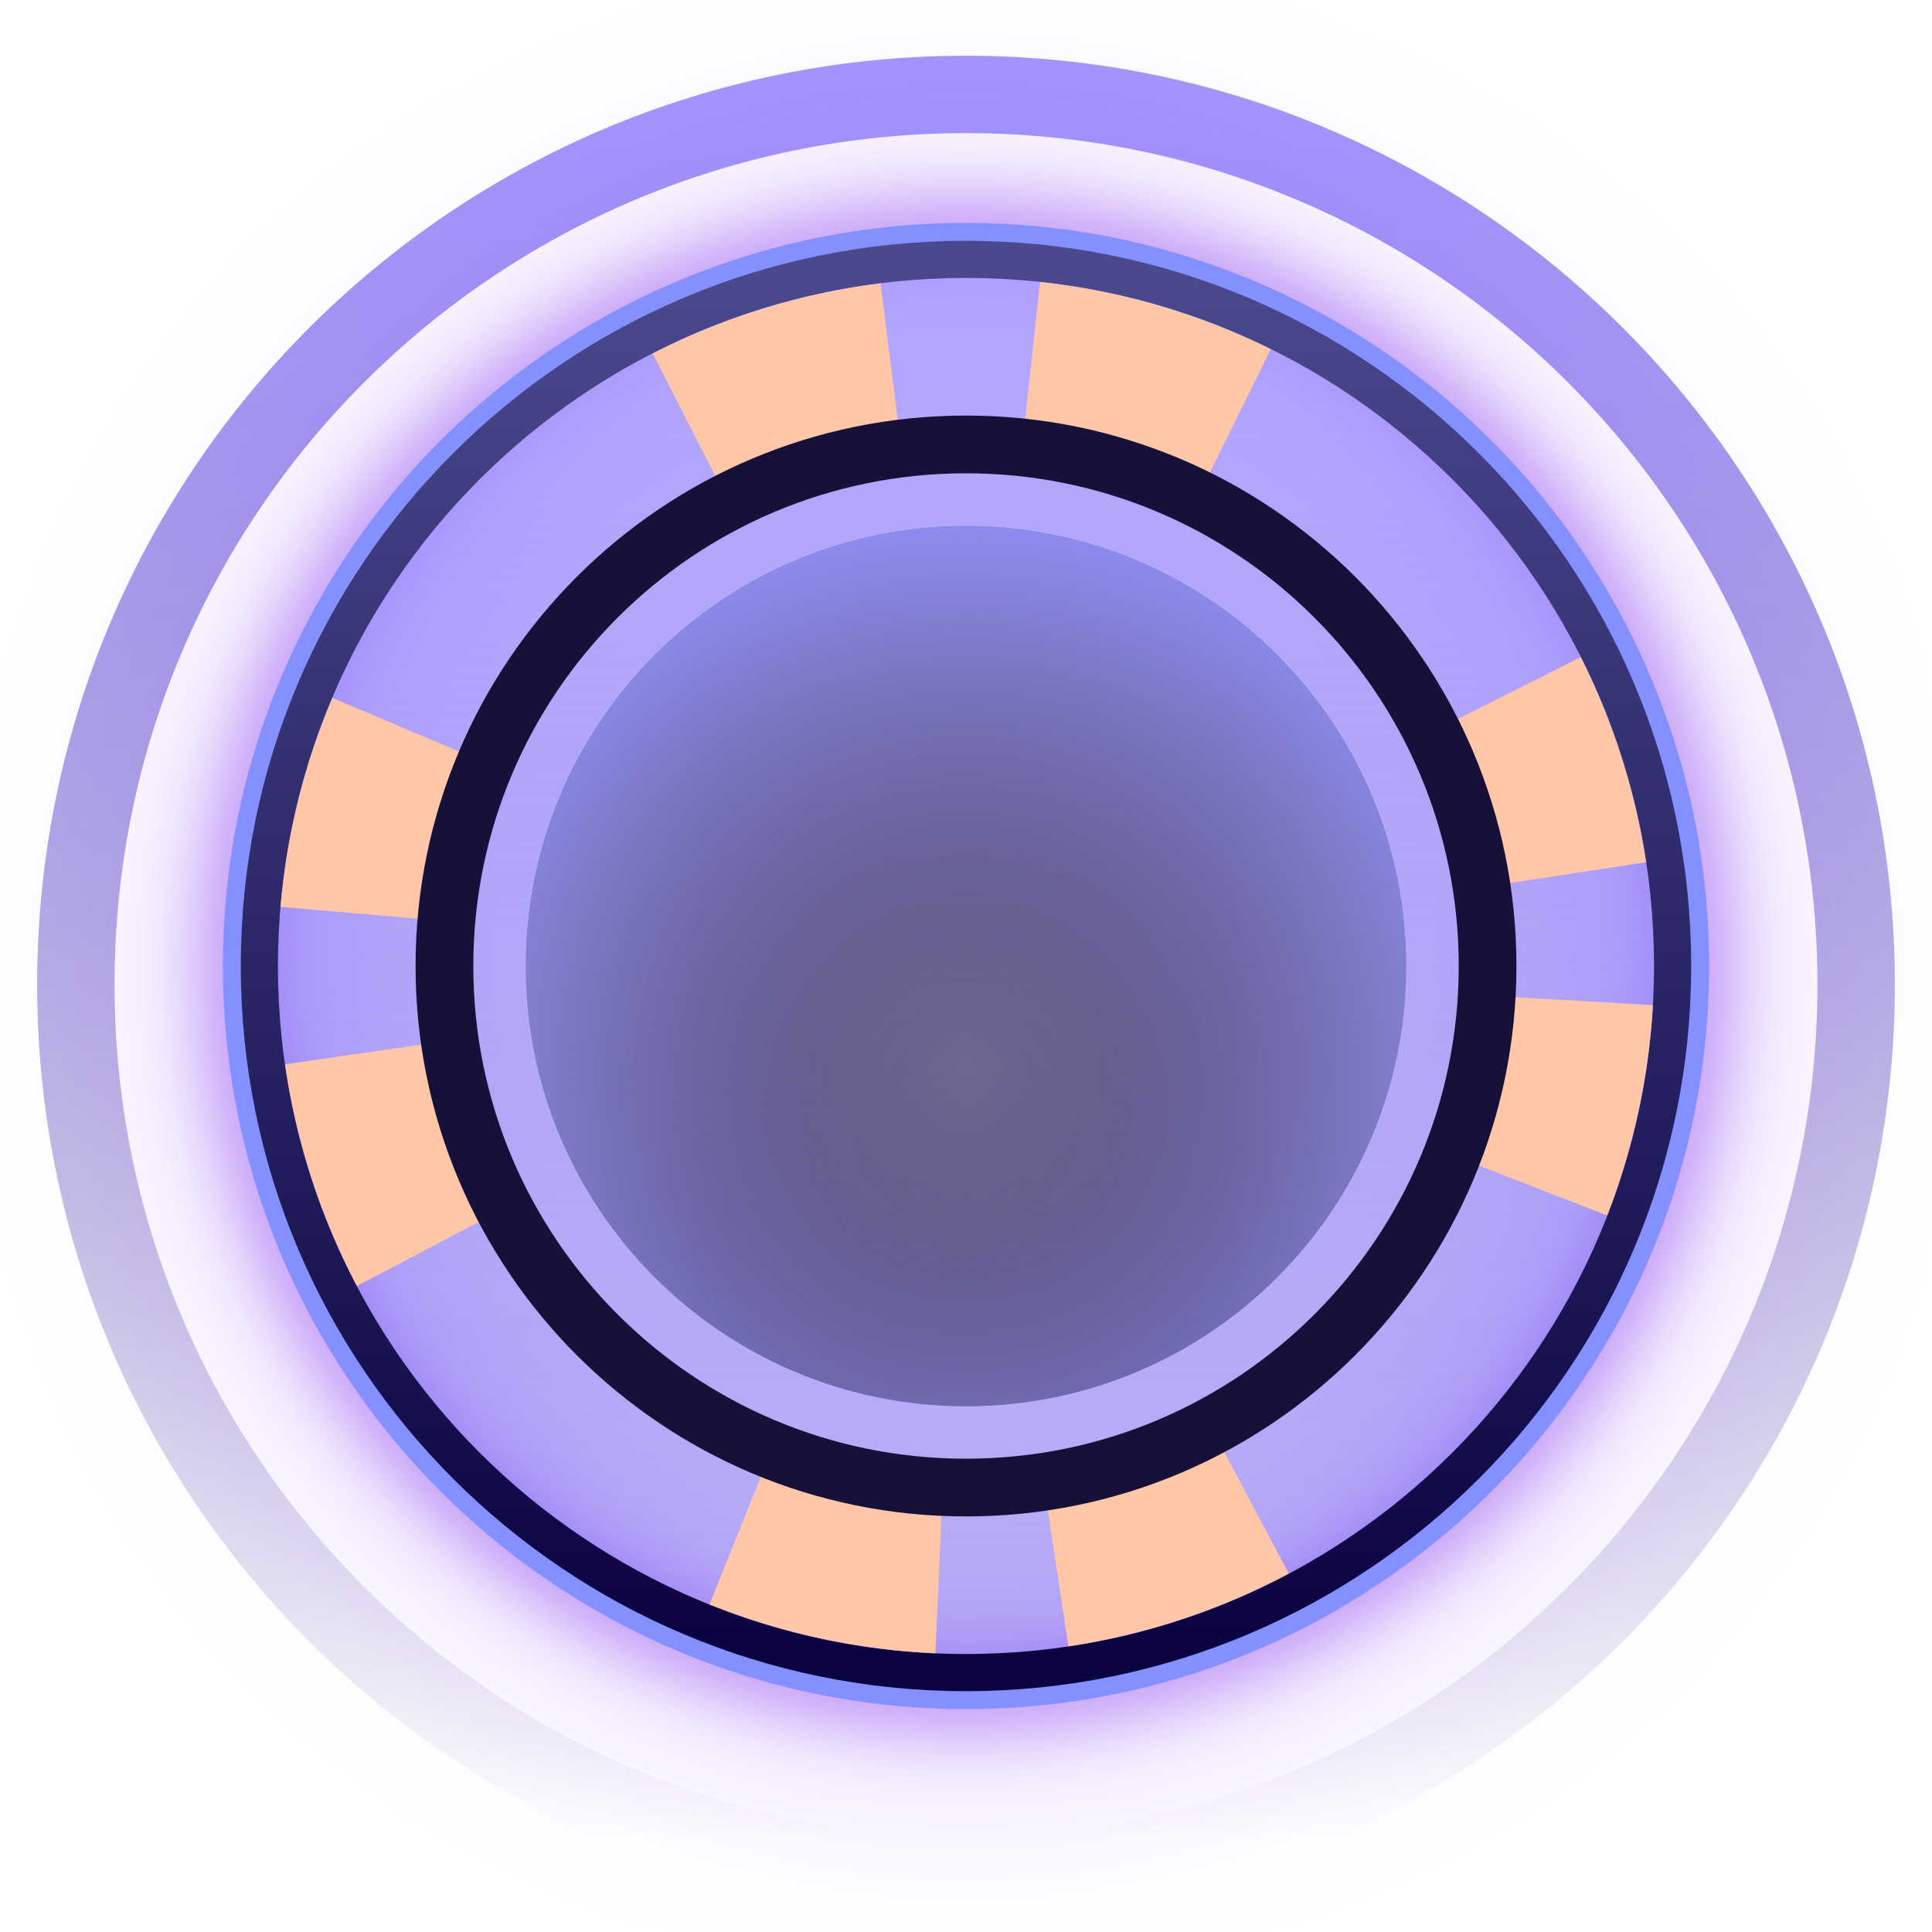
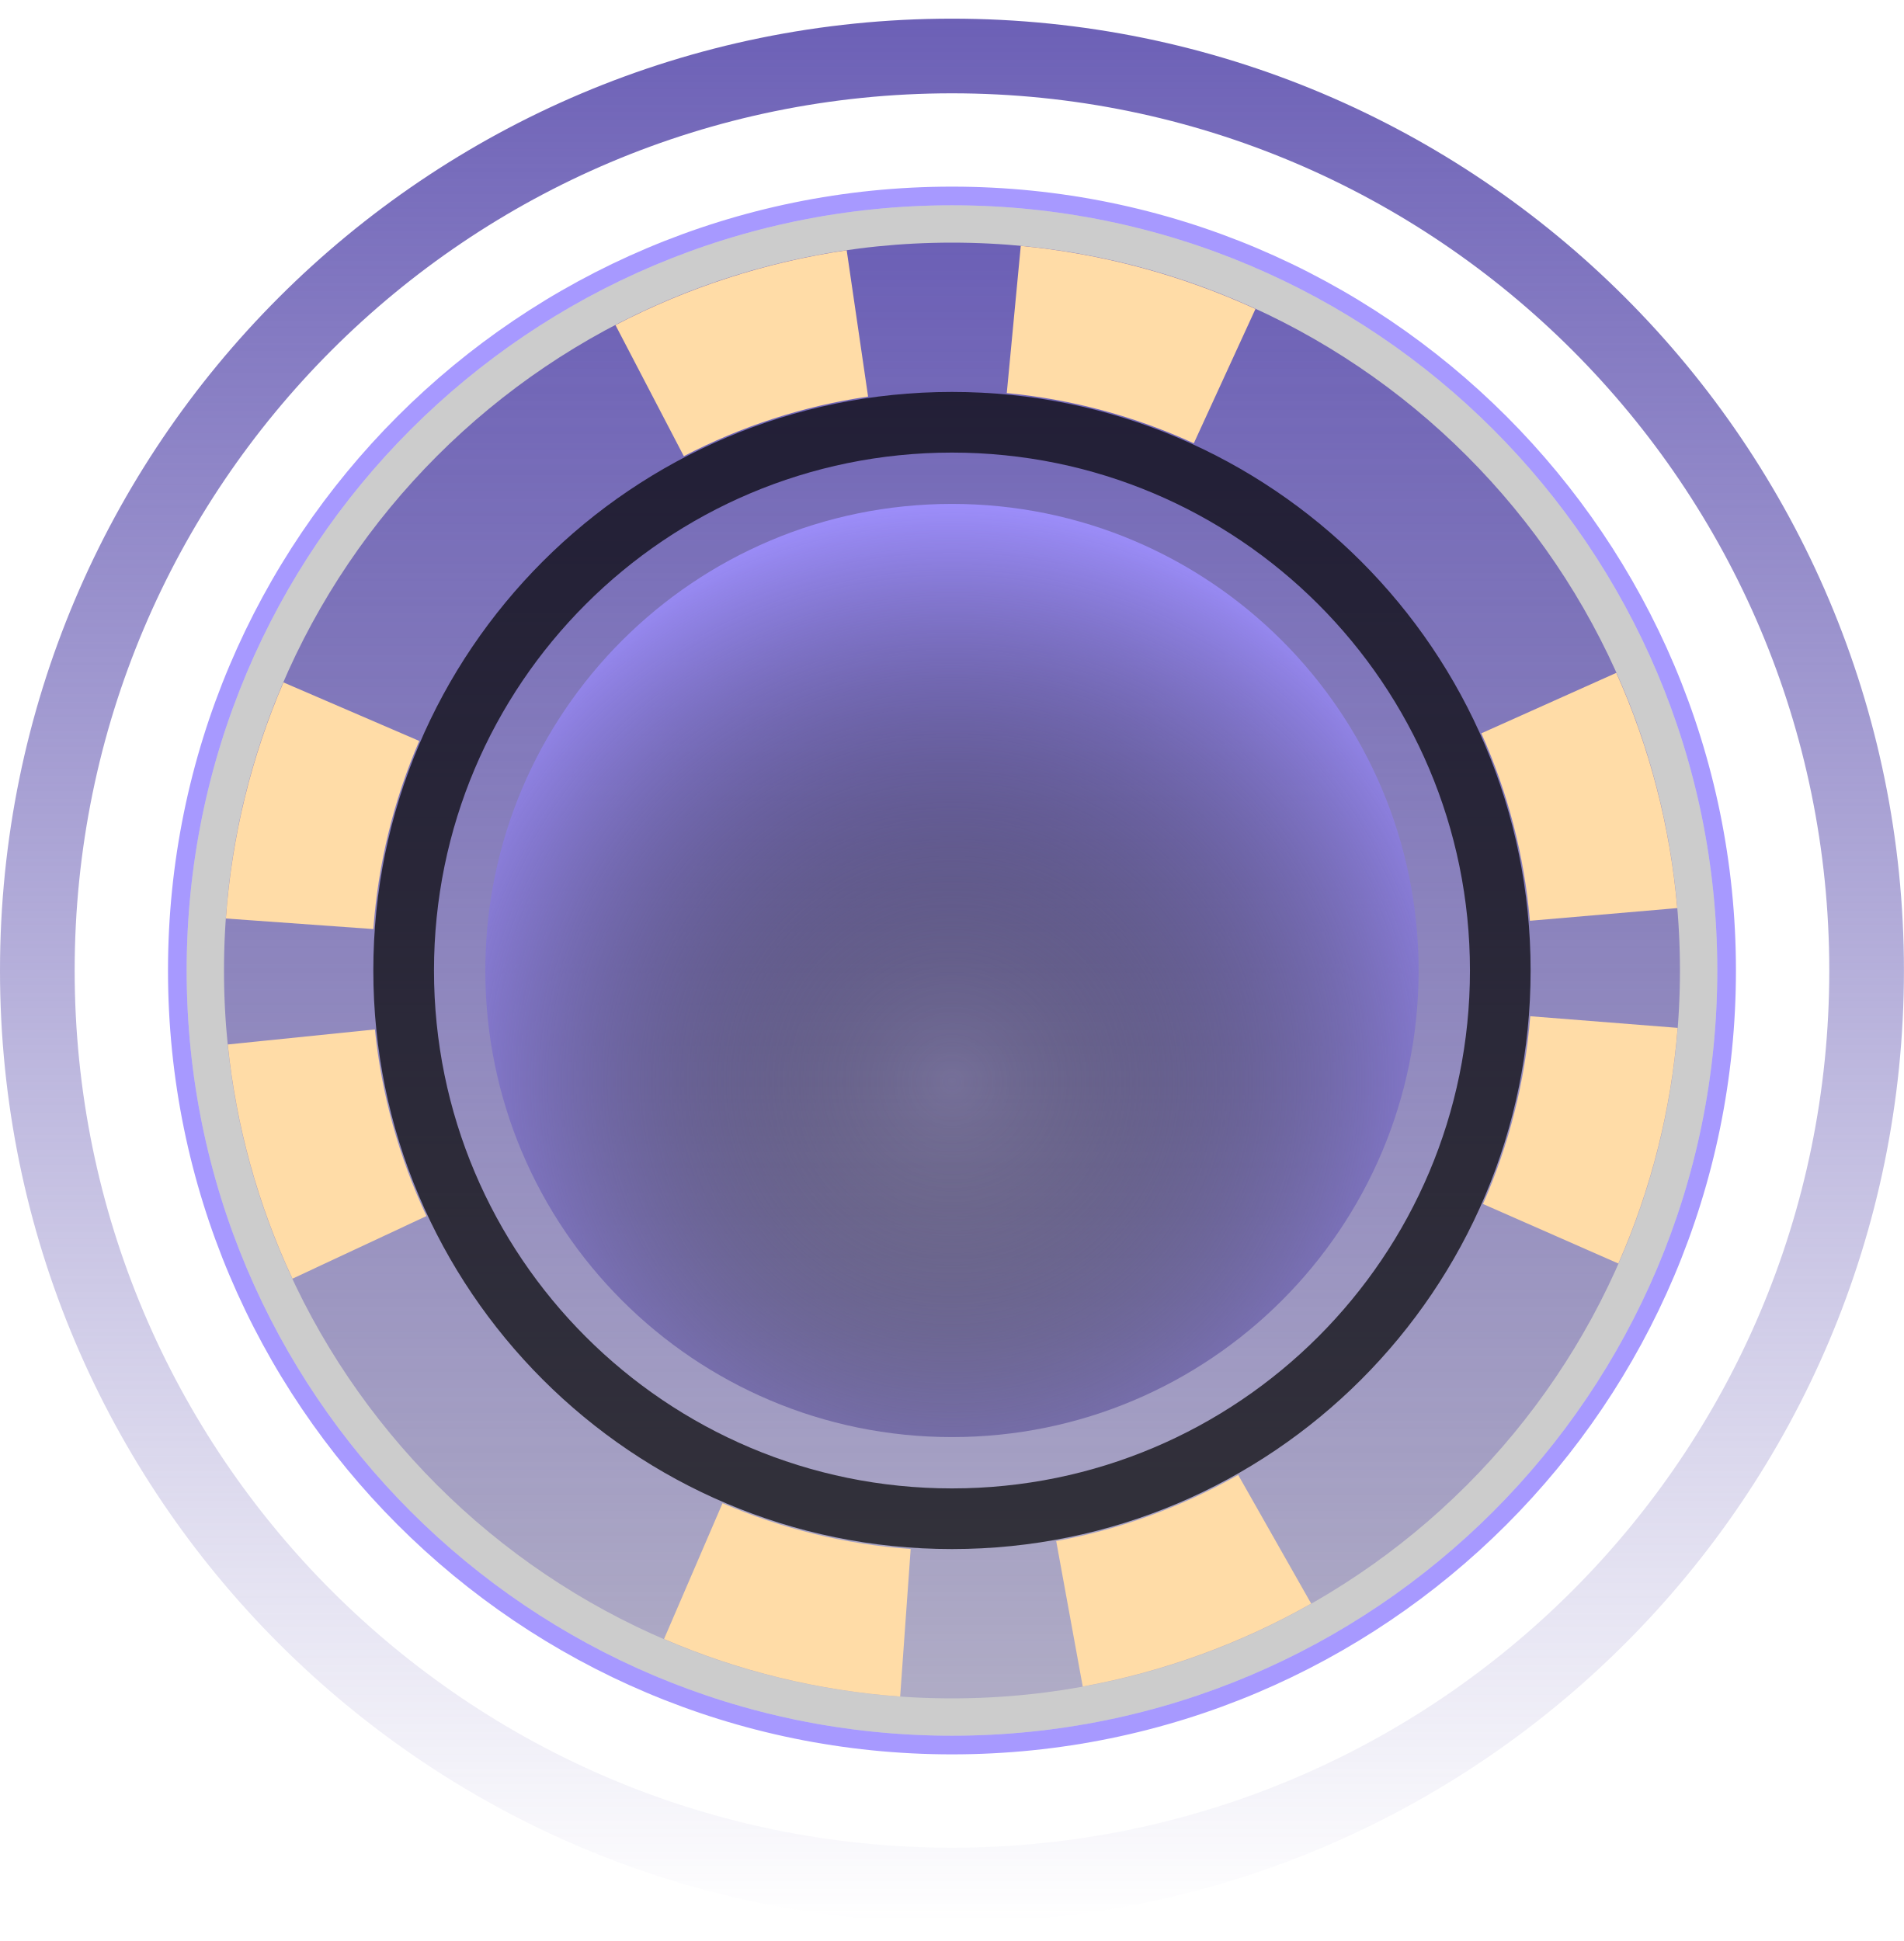
- <svg xmlns="http://www.w3.org/2000/svg" width="52" height="52" viewBox="0 0 52 52" fill="none">
-   <path fill-rule="evenodd" clip-rule="evenodd" d="M26 51.5C12.193 51.5 1 40.307 1 26.5C1 12.693 12.193 1.5 26 1.5C39.807 1.5 51 12.693 51 26.5C51 40.307 39.807 51.5 26 51.5ZM26 3.583C13.344 3.583 3.083 13.844 3.083 26.5C3.083 39.157 13.344 49.417 26 49.417C38.657 49.417 48.917 39.157 48.917 26.5C48.917 13.844 38.657 3.583 26 3.583Z" fill="url(#paint0_linear_3396_384909)" />
-   <g filter="url(#filter0_dd_3396_384909)">
-     <path fill-rule="evenodd" clip-rule="evenodd" d="M45.515 30.398C45.838 28.955 46.001 27.48 46 26C46.001 24.519 45.839 23.043 45.515 21.598C44.679 17.909 42.816 14.532 40.14 11.857C37.465 9.183 34.088 7.32 30.398 6.485C27.502 5.838 24.498 5.838 21.602 6.485C17.912 7.319 14.534 9.182 11.858 11.856C9.183 14.531 7.32 17.909 6.485 21.598C5.838 24.496 5.838 27.501 6.485 30.398C6.985 32.629 7.868 34.756 9.094 36.686C10.681 39.195 12.805 41.319 15.314 42.906C17.244 44.132 19.371 45.015 21.602 45.515C24.498 46.162 27.502 46.162 30.398 45.515C32.629 45.015 34.756 44.132 36.686 42.906C39.195 41.319 41.319 39.195 42.906 36.686C44.132 34.756 45.015 32.629 45.515 30.398ZM44.792 30.235C45.103 28.845 45.26 27.425 45.259 26C45.26 24.574 45.103 23.153 44.792 21.761C43.987 18.209 42.193 14.957 39.617 12.381C37.041 9.806 33.788 8.012 30.235 7.208C27.446 6.585 24.554 6.585 21.764 7.208C18.211 8.011 14.958 9.805 12.382 12.38C9.806 14.956 8.012 18.209 7.208 21.761C6.585 24.552 6.585 27.445 7.208 30.235C7.689 32.384 8.539 34.432 9.72 36.29C11.248 38.706 13.294 40.752 15.71 42.28C17.568 43.461 19.616 44.311 21.764 44.792C24.554 45.415 27.446 45.415 30.235 44.792C32.383 44.311 34.432 43.461 36.29 42.28C38.706 40.752 40.752 38.706 42.28 36.29C43.46 34.432 44.31 32.384 44.792 30.235Z" fill="#8490FF" />
-   </g>
-   <rect x="6.981" y="6.981" width="38.037" height="38.037" rx="19.018" fill="url(#paint1_linear_3396_384909)" stroke="url(#paint2_linear_3396_384909)" />
-   <g filter="url(#filter1_i_3396_384909)">
-     <circle cx="11.852" cy="11.852" r="11.852" transform="matrix(1 0 0 -1 14.1475 37.8518)" fill="url(#paint3_radial_3396_384909)" />
-   </g>
-   <path d="M25.175 44.499C23.089 44.407 21.034 43.962 19.097 43.183L20.503 39.684C22.045 40.304 23.682 40.658 25.343 40.733L25.175 44.499Z" fill="#FFC7A7" />
-   <path d="M34.688 42.354C32.835 43.338 30.829 44 28.755 44.312L28.179 40.486C29.82 40.239 31.407 39.715 32.872 38.937L34.688 42.354Z" fill="#FFC7A7" />
-   <path d="M23.701 7.625C21.562 7.893 19.486 8.532 17.567 9.514L19.4 13.098C20.902 12.33 22.527 11.83 24.201 11.62L23.701 7.625Z" fill="#FFC7A7" />
-   <path d="M34.203 9.398C32.255 8.435 30.153 7.823 27.992 7.589L27.547 11.706C29.224 11.887 30.857 12.362 32.369 13.11L34.203 9.398Z" fill="#FFC7A7" />
-   <path d="M43.258 32.714C43.963 30.903 44.378 28.992 44.489 27.052L40.56 26.828C40.473 28.356 40.146 29.861 39.591 31.287L43.258 32.714Z" fill="#FFC7A7" />
-   <path d="M42.547 17.686C43.42 19.422 44.013 21.285 44.306 23.206L40.416 23.8C40.185 22.287 39.718 20.82 39.031 19.453L42.547 17.686Z" fill="#FFC7A7" />
-   <path d="M7.672 28.645C7.972 30.73 8.627 32.748 9.606 34.612L12.909 32.877C12.127 31.388 11.605 29.777 11.364 28.113L7.672 28.645Z" fill="#FFC7A7" />
-   <path d="M8.945 18.784C8.188 20.574 7.717 22.471 7.55 24.407L11.283 24.73C11.416 23.185 11.792 21.672 12.396 20.244L8.945 18.784Z" fill="#FFC7A7" />
-   <path d="M40.815 26C40.815 17.818 34.182 11.185 26 11.185C17.818 11.185 11.185 17.818 11.185 26C11.185 34.182 17.818 40.815 26 40.815C34.182 40.815 40.815 34.182 40.815 26ZM12.739 26C12.739 18.676 18.676 12.739 26 12.739C33.324 12.739 39.262 18.676 39.262 26C39.262 33.324 33.324 39.261 26 39.261C18.676 39.261 12.739 33.324 12.739 26Z" fill="#161138" />
+ <svg xmlns="http://www.w3.org/2000/svg" width="51" height="52" viewBox="0 0 51 52" fill="none">
+   <path fill-rule="evenodd" clip-rule="evenodd" d="M2 26C2 38.979 12.521 49.5 25.5 49.5C38.479 49.5 49 38.979 49 26C49 13.021 38.479 2.5 25.5 2.5C12.521 2.5 2 13.021 2 26ZM25.5 0.5C11.417 0.5 0 11.917 0 26C0 40.083 11.417 51.5 25.5 51.5C39.583 51.5 51 40.083 51 26C51 11.917 39.583 0.5 25.5 0.5Z" fill="url(#paint0_linear_3474_201922)" />
+   <path fill-rule="evenodd" clip-rule="evenodd" d="M25.5 47C13.902 47 4.5 37.598 4.5 26C4.5 14.402 13.902 5 25.5 5C37.098 5 46.5 14.402 46.5 26C46.5 37.598 37.098 47 25.5 47ZM25.5 5.5C14.178 5.5 5 14.678 5 26C5 37.322 14.178 46.5 25.5 46.5C36.822 46.5 46 37.322 46 26C46 14.678 36.822 5.5 25.5 5.5Z" fill="#A799FF" />
+   <path d="M5 26C5 14.678 14.178 5.5 25.5 5.5C36.822 5.5 46 14.678 46 26C46 37.322 36.822 46.5 25.5 46.5C14.178 46.5 5 37.322 5 26Z" fill="black" fill-opacity="0.2" />
+   <path d="M6 26C6 15.23 14.73 6.5 25.5 6.5C36.27 6.5 45 15.23 45 26C45 36.77 36.27 45.5 25.5 45.5C14.73 45.5 6 36.77 6 26Z" fill="url(#paint1_linear_3474_201922)" />
+   <path d="M41 26C41 17.44 34.06 10.5 25.5 10.5C16.94 10.5 10 17.44 10 26C10 34.56 16.94 41.5 25.5 41.5C34.06 41.5 41 34.56 41 26ZM11.625 26C11.625 18.337 17.837 12.125 25.5 12.125C33.163 12.125 39.375 18.337 39.375 26C39.375 33.663 33.163 39.875 25.5 39.875C17.837 39.875 11.625 33.663 11.625 26Z" fill="black" fill-opacity="0.7" />
+   <circle cx="12.5" cy="12.5" r="12.5" transform="matrix(1 0 0 -1 13 38.5)" fill="url(#paint2_radial_3474_201922)" />
+   <path fill-rule="evenodd" clip-rule="evenodd" d="M27.343 6.587C29.518 6.794 31.643 7.365 33.63 8.276L31.978 11.876C30.395 11.15 28.702 10.696 26.968 10.531L27.343 6.587ZM35.122 42.961C33.221 44.039 31.153 44.79 29.003 45.183L28.292 41.286C30.005 40.973 31.653 40.374 33.167 39.515L35.122 42.961ZM17.787 43.91C19.794 44.775 21.932 45.295 24.112 45.451L24.394 41.499C22.657 41.376 20.953 40.961 19.354 40.272L17.787 43.91ZM16.486 8.708C18.424 7.698 20.518 7.021 22.68 6.705L23.253 10.625C21.53 10.876 19.862 11.416 18.317 12.221L16.486 8.708ZM6.101 27.982C6.323 30.155 6.909 32.277 7.834 34.256L11.423 32.579C10.686 31.002 10.219 29.311 10.042 27.579L6.101 27.982ZM6.05 24.607C6.206 22.427 6.727 20.289 7.592 18.282L11.23 19.85C10.541 21.449 10.126 23.153 10.001 24.89L6.05 24.607ZM44.939 27.537C44.767 29.716 44.23 31.85 43.35 33.85L39.724 32.255C40.425 30.661 40.853 28.961 40.99 27.225L44.939 27.537ZM44.928 24.328C44.741 22.151 44.189 20.02 43.295 18.026L39.68 19.646C40.392 21.235 40.832 22.933 40.981 24.668L44.928 24.328Z" fill="#FFDCA7" />
  <defs>
-     <filter id="filter0_dd_3396_384909" x="0" y="0" width="52" height="52" filterUnits="userSpaceOnUse" color-interpolation-filters="sRGB">
-       <feFlood flood-opacity="0" result="BackgroundImageFix" />
-       <feColorMatrix in="SourceAlpha" type="matrix" values="0 0 0 0 0 0 0 0 0 0 0 0 0 0 0 0 0 0 127 0" result="hardAlpha" />
-       <feOffset />
-       <feGaussianBlur stdDeviation="1" />
-       <feColorMatrix type="matrix" values="0 0 0 0 0.453 0 0 0 0 0.095 0 0 0 0 0.908 0 0 0 1 0" />
-       <feBlend mode="normal" in2="BackgroundImageFix" result="effect1_dropShadow_3396_384909" />
-       <feColorMatrix in="SourceAlpha" type="matrix" values="0 0 0 0 0 0 0 0 0 0 0 0 0 0 0 0 0 0 127 0" result="hardAlpha" />
-       <feOffset />
-       <feGaussianBlur stdDeviation="3" />
-       <feColorMatrix type="matrix" values="0 0 0 0 0.47 0 0 0 0 0.146 0 0 0 0 1 0 0 0 1 0" />
-       <feBlend mode="normal" in2="effect1_dropShadow_3396_384909" result="effect2_dropShadow_3396_384909" />
-       <feBlend mode="normal" in="SourceGraphic" in2="effect2_dropShadow_3396_384909" result="shape" />
-     </filter>
-     <filter id="filter1_i_3396_384909" x="14.148" y="14.148" width="23.704" height="27.704" filterUnits="userSpaceOnUse" color-interpolation-filters="sRGB">
-       <feFlood flood-opacity="0" result="BackgroundImageFix" />
-       <feBlend mode="normal" in="SourceGraphic" in2="BackgroundImageFix" result="shape" />
-       <feColorMatrix in="SourceAlpha" type="matrix" values="0 0 0 0 0 0 0 0 0 0 0 0 0 0 0 0 0 0 127 0" result="hardAlpha" />
-       <feOffset dy="4" />
-       <feGaussianBlur stdDeviation="5" />
-       <feComposite in2="hardAlpha" operator="arithmetic" k2="-1" k3="1" />
-       <feColorMatrix type="matrix" values="0 0 0 0 1 0 0 0 0 1 0 0 0 0 1 0 0 0 0.25 0" />
-       <feBlend mode="normal" in2="shape" result="effect1_innerShadow_3396_384909" />
-     </filter>
-     <linearGradient id="paint0_linear_3396_384909" x1="26" y1="3.583" x2="26" y2="49.417" gradientUnits="userSpaceOnUse">
-       <stop stop-color="#A396FD" />
-       <stop offset="1" stop-color="#3A2591" stop-opacity="0" />
+     <linearGradient id="paint0_linear_3474_201922" x1="25.5" y1="0.5" x2="25.5" y2="51.5" gradientUnits="userSpaceOnUse">
+       <stop stop-color="#6C60B6" />
+       <stop offset="1" stop-color="#6C60B6" stop-opacity="0" />
    </linearGradient>
-     <linearGradient id="paint1_linear_3396_384909" x1="24.962" y1="7.481" x2="24.962" y2="44.519" gradientUnits="userSpaceOnUse">
-       <stop stop-color="#A495FF" stop-opacity="0.8" />
-       <stop offset="1" stop-color="#5941EC" stop-opacity="0.4" />
+     <linearGradient id="paint1_linear_3474_201922" x1="24.407" y1="6.5" x2="24.407" y2="45.5" gradientUnits="userSpaceOnUse">
+       <stop stop-color="#6C60B6" />
+       <stop offset="1" stop-color="#6C60B6" stop-opacity="0.3" />
    </linearGradient>
-     <linearGradient id="paint2_linear_3396_384909" x1="26" y1="7.481" x2="26" y2="44.519" gradientUnits="userSpaceOnUse">
-       <stop stop-color="#4A498D" />
-       <stop offset="1" stop-color="#0B0340" />
-     </linearGradient>
-     <radialGradient id="paint3_radial_3396_384909" cx="0" cy="0" r="1" gradientUnits="userSpaceOnUse" gradientTransform="translate(11.8518 9.02907) rotate(90) scale(14.6746)">
-       <stop stop-color="#0F0900" stop-opacity="0.42" />
-       <stop offset="1" stop-color="#6E6CE9" />
+     <radialGradient id="paint2_radial_3474_201922" cx="0" cy="0" r="1" gradientUnits="userSpaceOnUse" gradientTransform="translate(12.5 9.52285) rotate(90) scale(15.4772)">
+       <stop stop-opacity="0.2" />
+       <stop offset="1" stop-color="#9D8EFB" />
    </radialGradient>
  </defs>
</svg>
